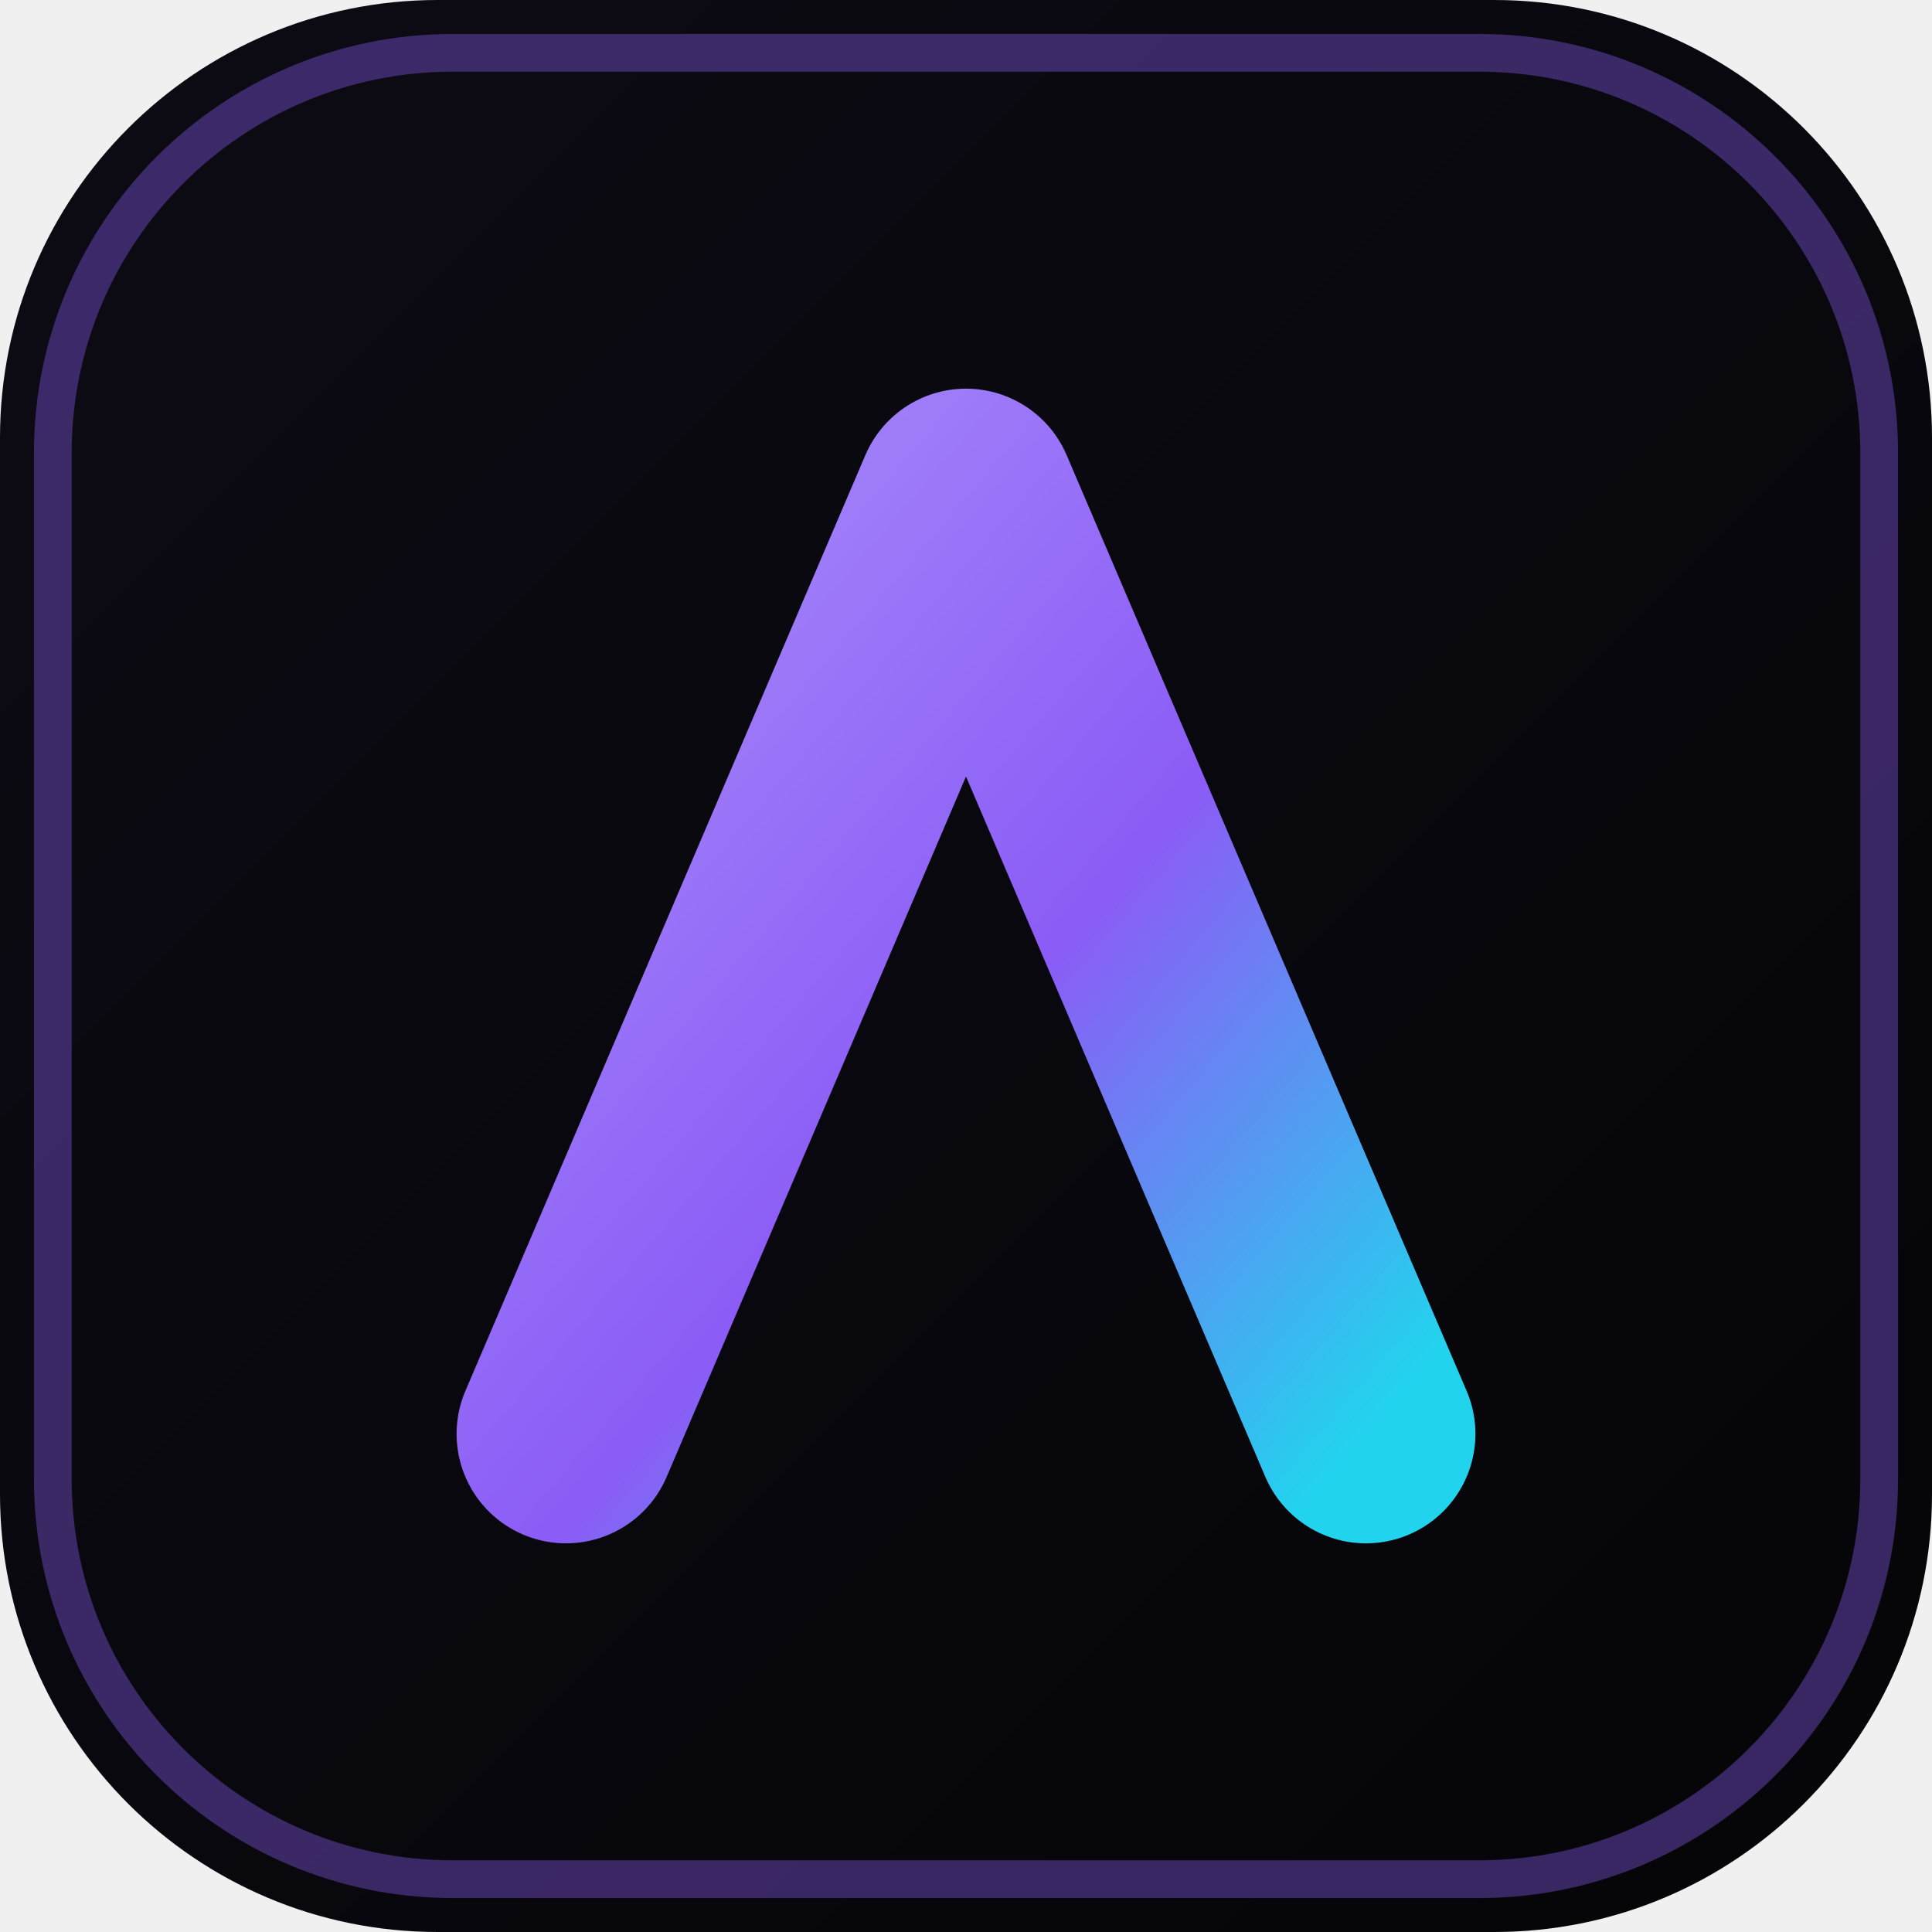
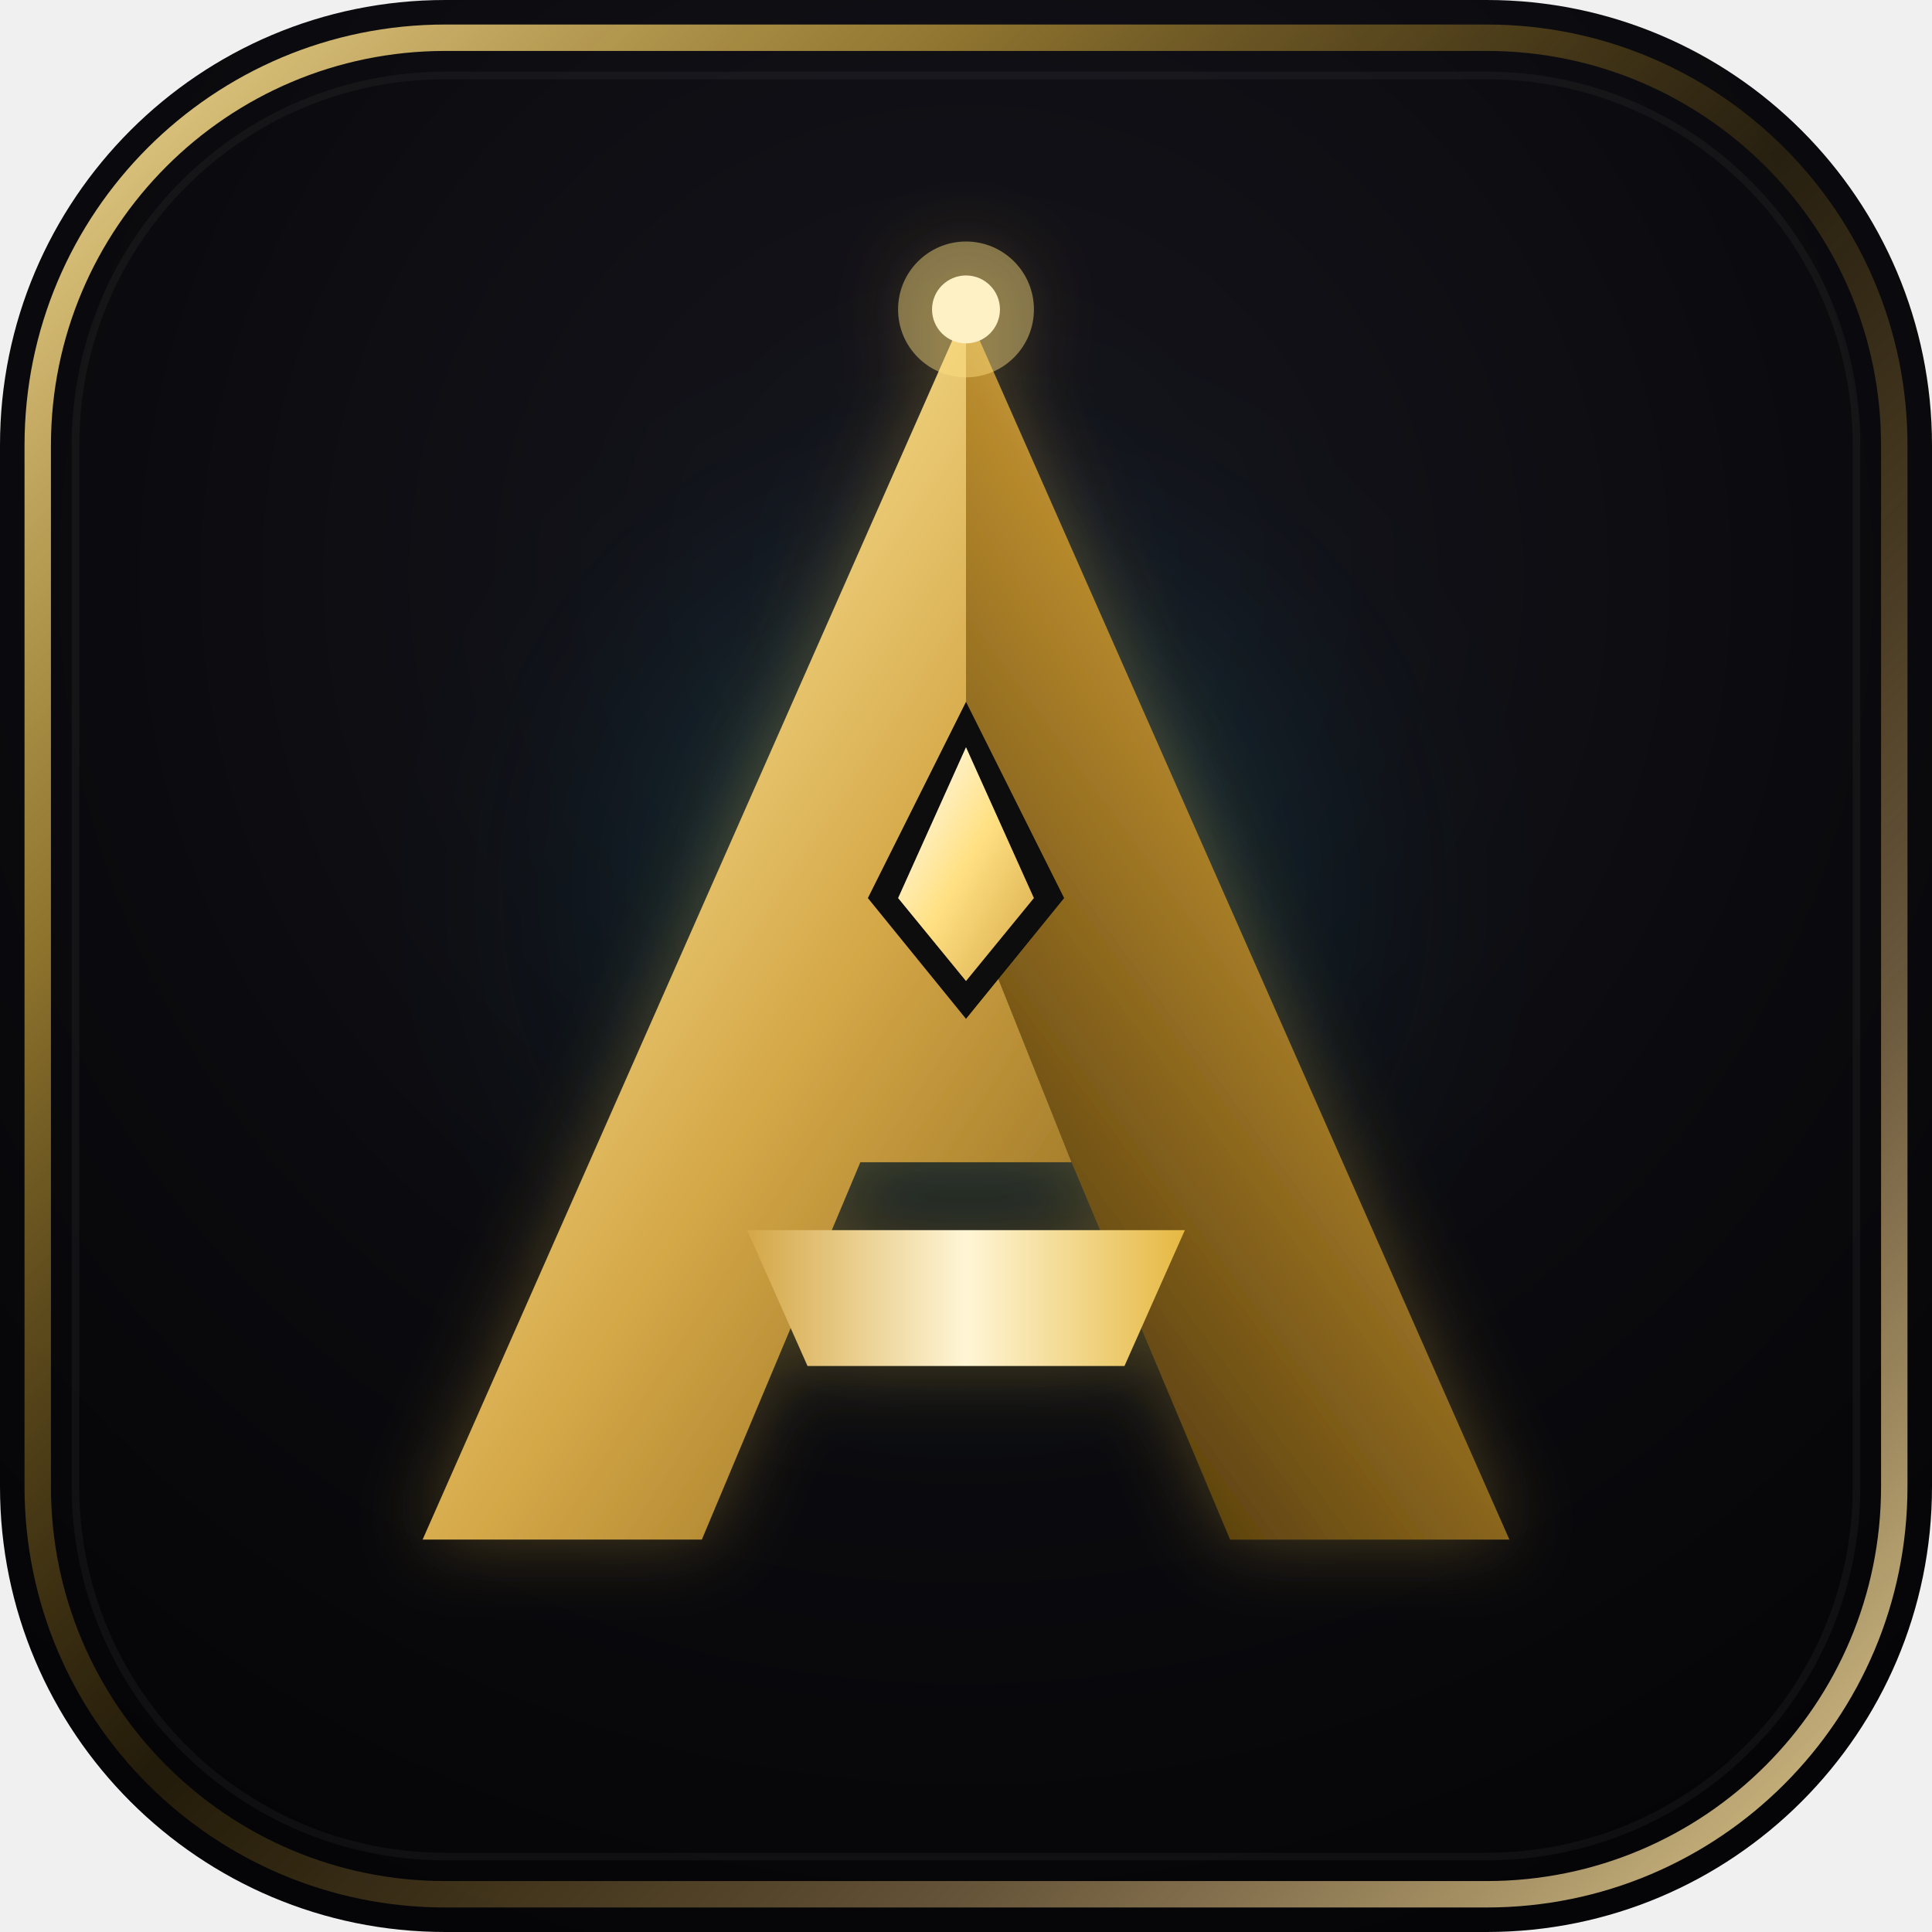
- <svg xmlns="http://www.w3.org/2000/svg" viewBox="0 0 512 512">
+ <svg xmlns="http://www.w3.org/2000/svg" viewBox="0 0 512 512" width="512" height="512">
  <defs>
-     <linearGradient id="bg" x1="0" y1="0" x2="1" y2="1">
-       <stop offset="0" stop-color="#0D0B14" />
-       <stop offset="1" stop-color="#050508" />
+     <radialGradient id="bg" cx="50%" cy="30%" r="80%">
+       <stop offset="0%" stop-color="#16151D" />
+       <stop offset="55%" stop-color="#0B0B0F" />
+       <stop offset="100%" stop-color="#040406" />
+     </radialGradient>
+     <linearGradient id="rim" x1="0%" y1="0%" x2="100%" y2="100%">
+       <stop offset="0%" stop-color="#FFE8A3" stop-opacity="0.95" />
+       <stop offset="25%" stop-color="#E5B842" stop-opacity="0.6" />
+       <stop offset="50%" stop-color="#9A7418" stop-opacity="0.2" />
+       <stop offset="75%" stop-color="#C8A46B" stop-opacity="0.5" />
+       <stop offset="100%" stop-color="#FFE8A3" stop-opacity="0.9" />
    </linearGradient>
-     <linearGradient id="aurora" x1="0" y1="0" x2="1" y2="1">
-       <stop offset="0" stop-color="#A78BFA" />
-       <stop offset=".55" stop-color="#8B5CF6" />
-       <stop offset="1" stop-color="#22D3EE" />
+     <radialGradient id="ambient-glow" cx="50%" cy="46%" r="48%">
+       <stop offset="0%" stop-color="#E5B842" stop-opacity="0.32" />
+       <stop offset="45%" stop-color="#22D3EE" stop-opacity="0.08" />
+       <stop offset="100%" stop-color="#000000" stop-opacity="0" />
+     </radialGradient>
+     <linearGradient id="facet-light" x1="10%" y1="0%" x2="90%" y2="100%">
+       <stop offset="0%" stop-color="#FFFDF7" />
+       <stop offset="20%" stop-color="#FCE598" />
+       <stop offset="60%" stop-color="#D4A747" />
+       <stop offset="100%" stop-color="#916B1E" />
    </linearGradient>
+     <linearGradient id="facet-shade" x1="80%" y1="0%" x2="20%" y2="100%">
+       <stop offset="0%" stop-color="#FCE598" />
+       <stop offset="40%" stop-color="#B88A2D" />
+       <stop offset="85%" stop-color="#644811" />
+       <stop offset="100%" stop-color="#3A2805" />
+     </linearGradient>
+     <linearGradient id="crossbar-grad" x1="0%" y1="0%" x2="100%" y2="0%">
+       <stop offset="0%" stop-color="#D4A747" />
+       <stop offset="50%" stop-color="#FFF6D6" />
+       <stop offset="100%" stop-color="#E5B842" />
+     </linearGradient>
+     <linearGradient id="diamond-grad" x1="0%" y1="0%" x2="100%" y2="100%">
+       <stop offset="0%" stop-color="#FFFFFF" />
+       <stop offset="50%" stop-color="#FFE082" />
+       <stop offset="100%" stop-color="#D4A747" />
+     </linearGradient>
+     <filter id="emblem-shadow" x="-20%" y="-20%" width="140%" height="140%">
+       <feDropShadow dx="0" dy="10" stdDeviation="14" flood-color="#000000" flood-opacity="0.75" />
+       <feDropShadow dx="0" dy="0" stdDeviation="10" flood-color="#E5B842" flood-opacity="0.3" />
+     </filter>
  </defs>
-   <rect width="512" height="512" rx="116" fill="url(#bg)" />
-   <rect x="14" y="14" width="484" height="484" rx="106" fill="none" stroke="#8B5CF6" stroke-opacity=".38" stroke-width="10" />
-   <path d="M150 380 L256 132 L362 380" fill="none" stroke="url(#aurora)" stroke-width="58" stroke-linecap="round" stroke-linejoin="round" />
-   <path d="M199 300 H313" fill="none" stroke="url(#aurora)" stroke-width="42" stroke-linecap="round" />
+   <rect width="512" height="512" rx="118" fill="url(#bg)" />
+   <rect x="10" y="10" width="492" height="492" rx="108" fill="none" stroke="url(#rim)" stroke-width="7" />
+   <rect x="20" y="20" width="472" height="472" rx="98" fill="none" stroke="#FFFFFF" stroke-opacity="0.04" stroke-width="2" />
+   <circle cx="256" cy="250" r="170" fill="url(#ambient-glow)" />
+   <g filter="url(#emblem-shadow)">
+     <path d="M 256 82 L 112 408 L 186 408 L 228 308 L 284 308 L 256 238 Z" fill="url(#facet-light)" />
+     <path d="M 256 82 L 256 238 L 284 308 L 326 408 L 400 408 Z" fill="url(#facet-shade)" />
+     <path d="M 198 326 L 314 326 L 298 362 L 214 362 Z" fill="url(#crossbar-grad)" />
+     <polygon points="256,186 282,238 256,270 230,238" fill="#07070A" />
+     <polygon points="256,198 274,238 256,260 238,238" fill="url(#diamond-grad)" />
+     <circle cx="256" cy="82" r="9" fill="#FFFFFF" />
+     <circle cx="256" cy="82" r="18" fill="#FFE082" fill-opacity="0.45" />
+   </g>
</svg>
